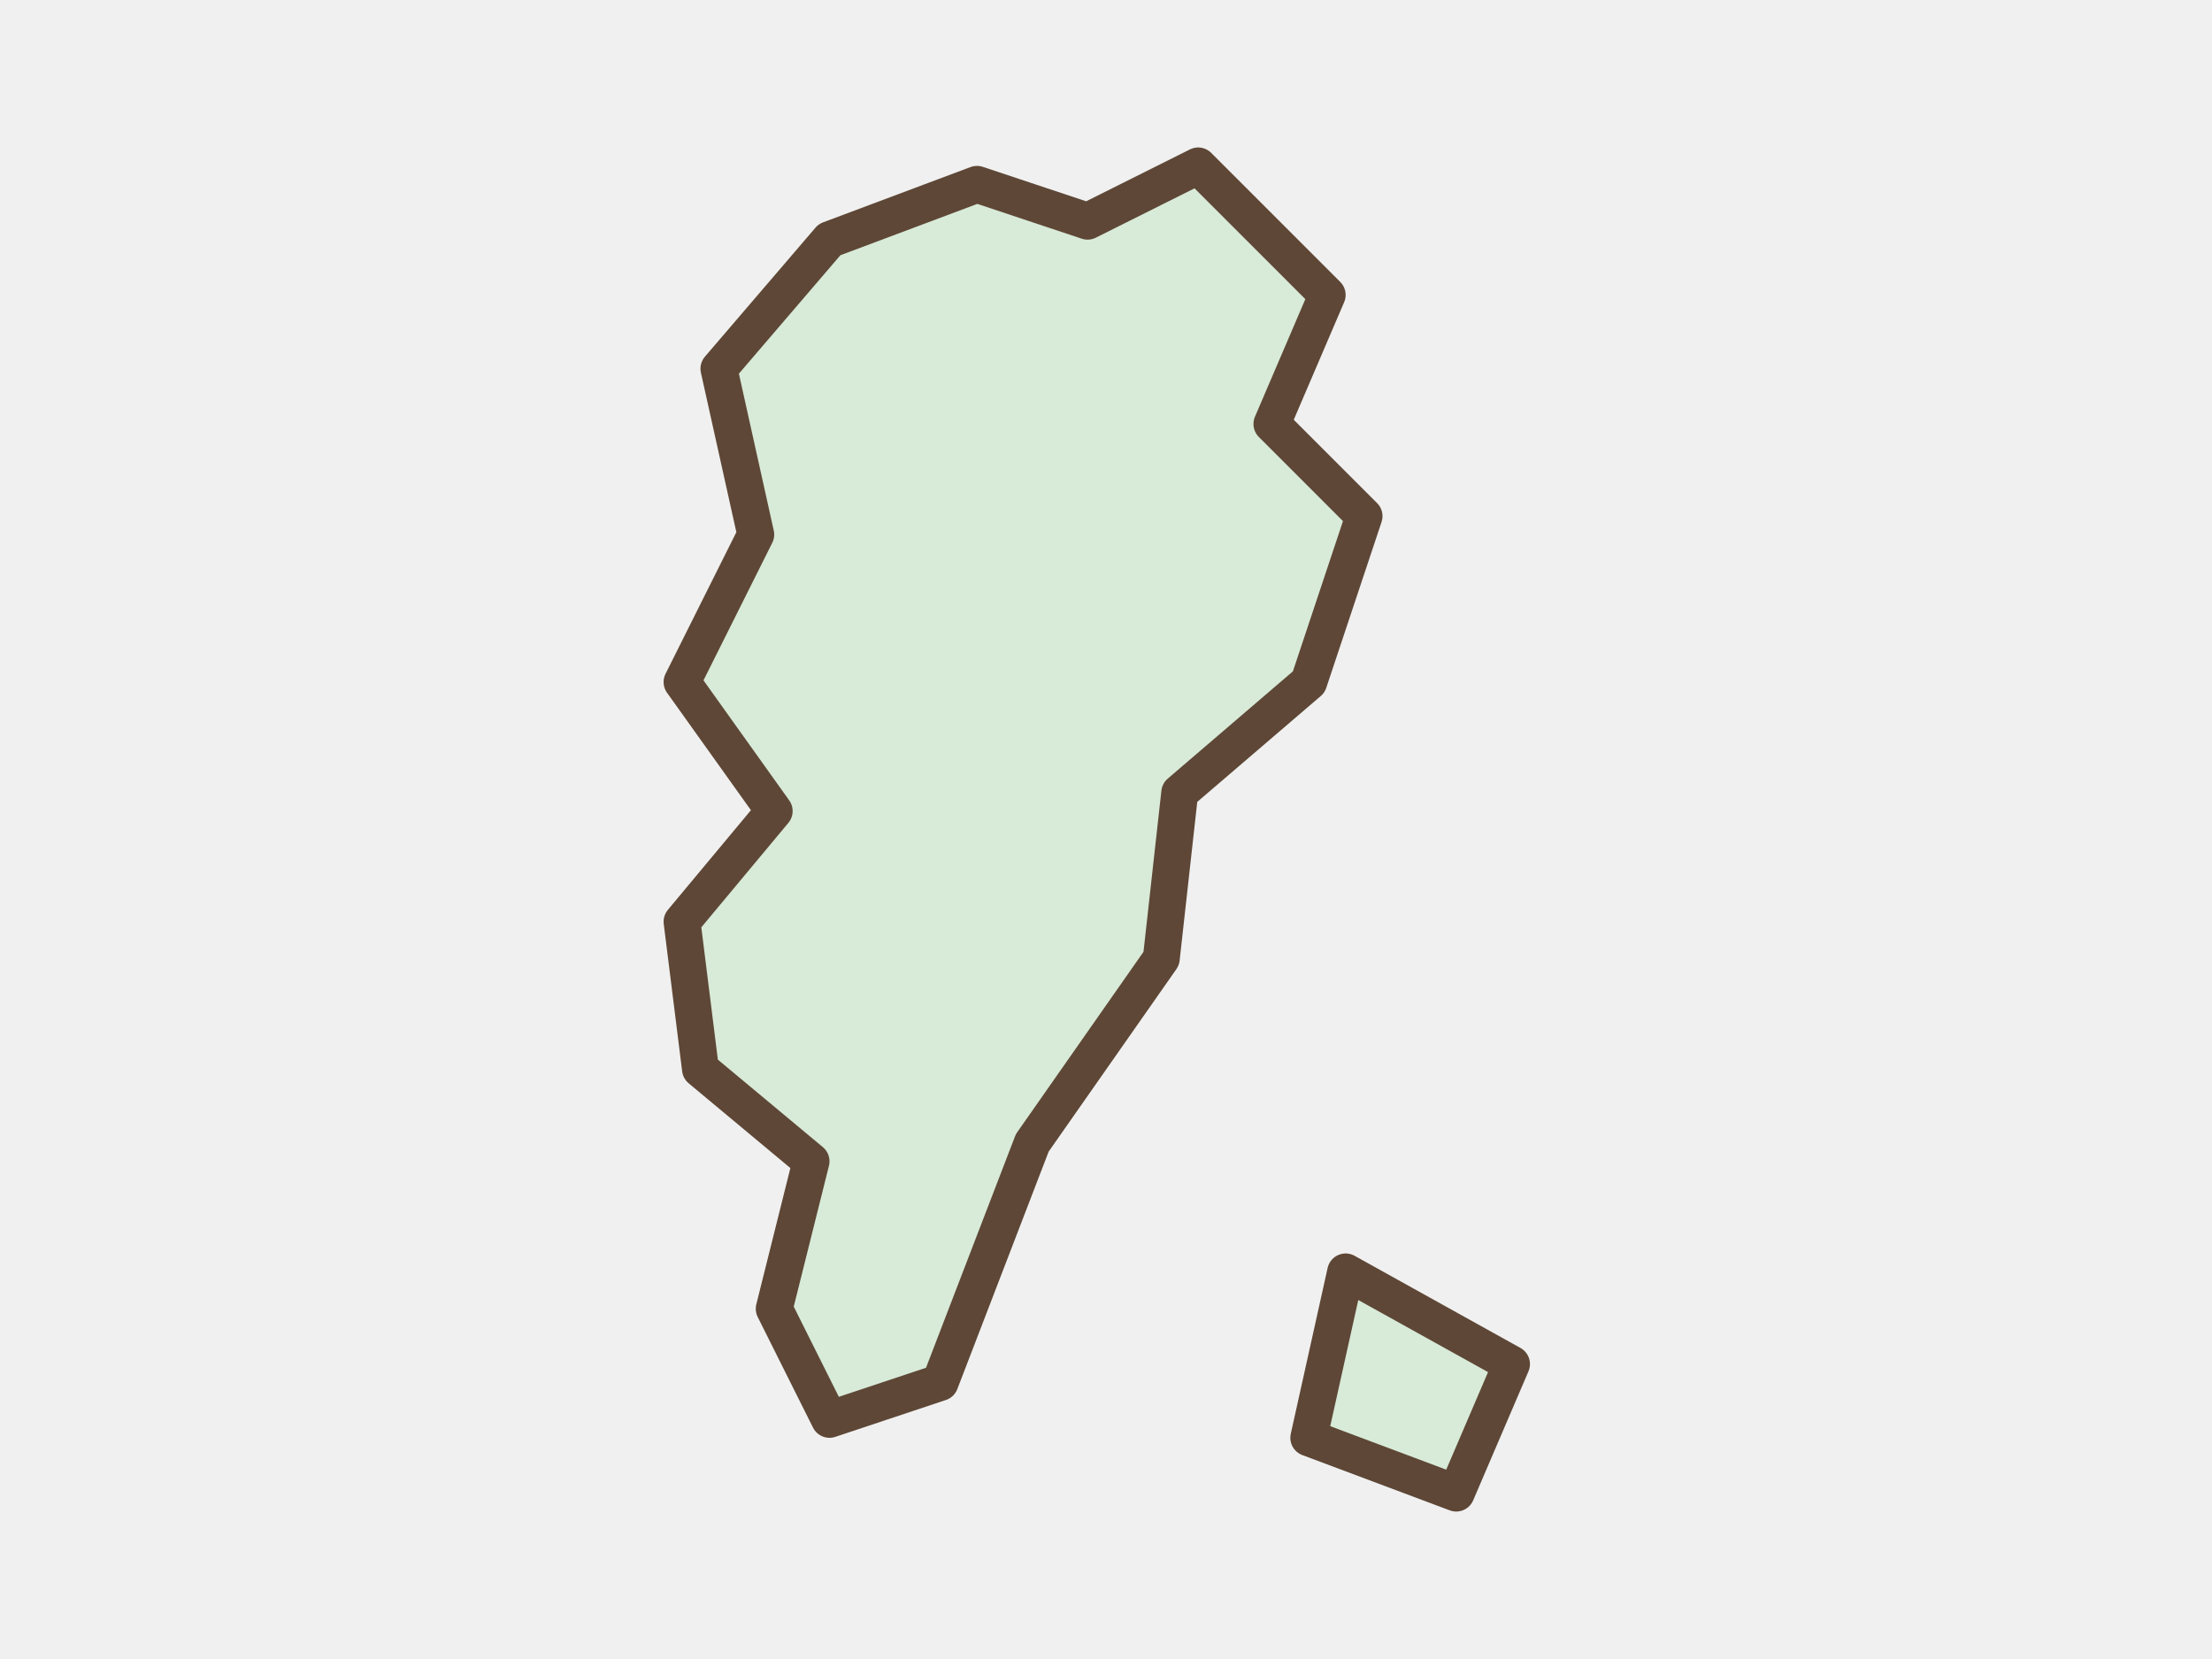
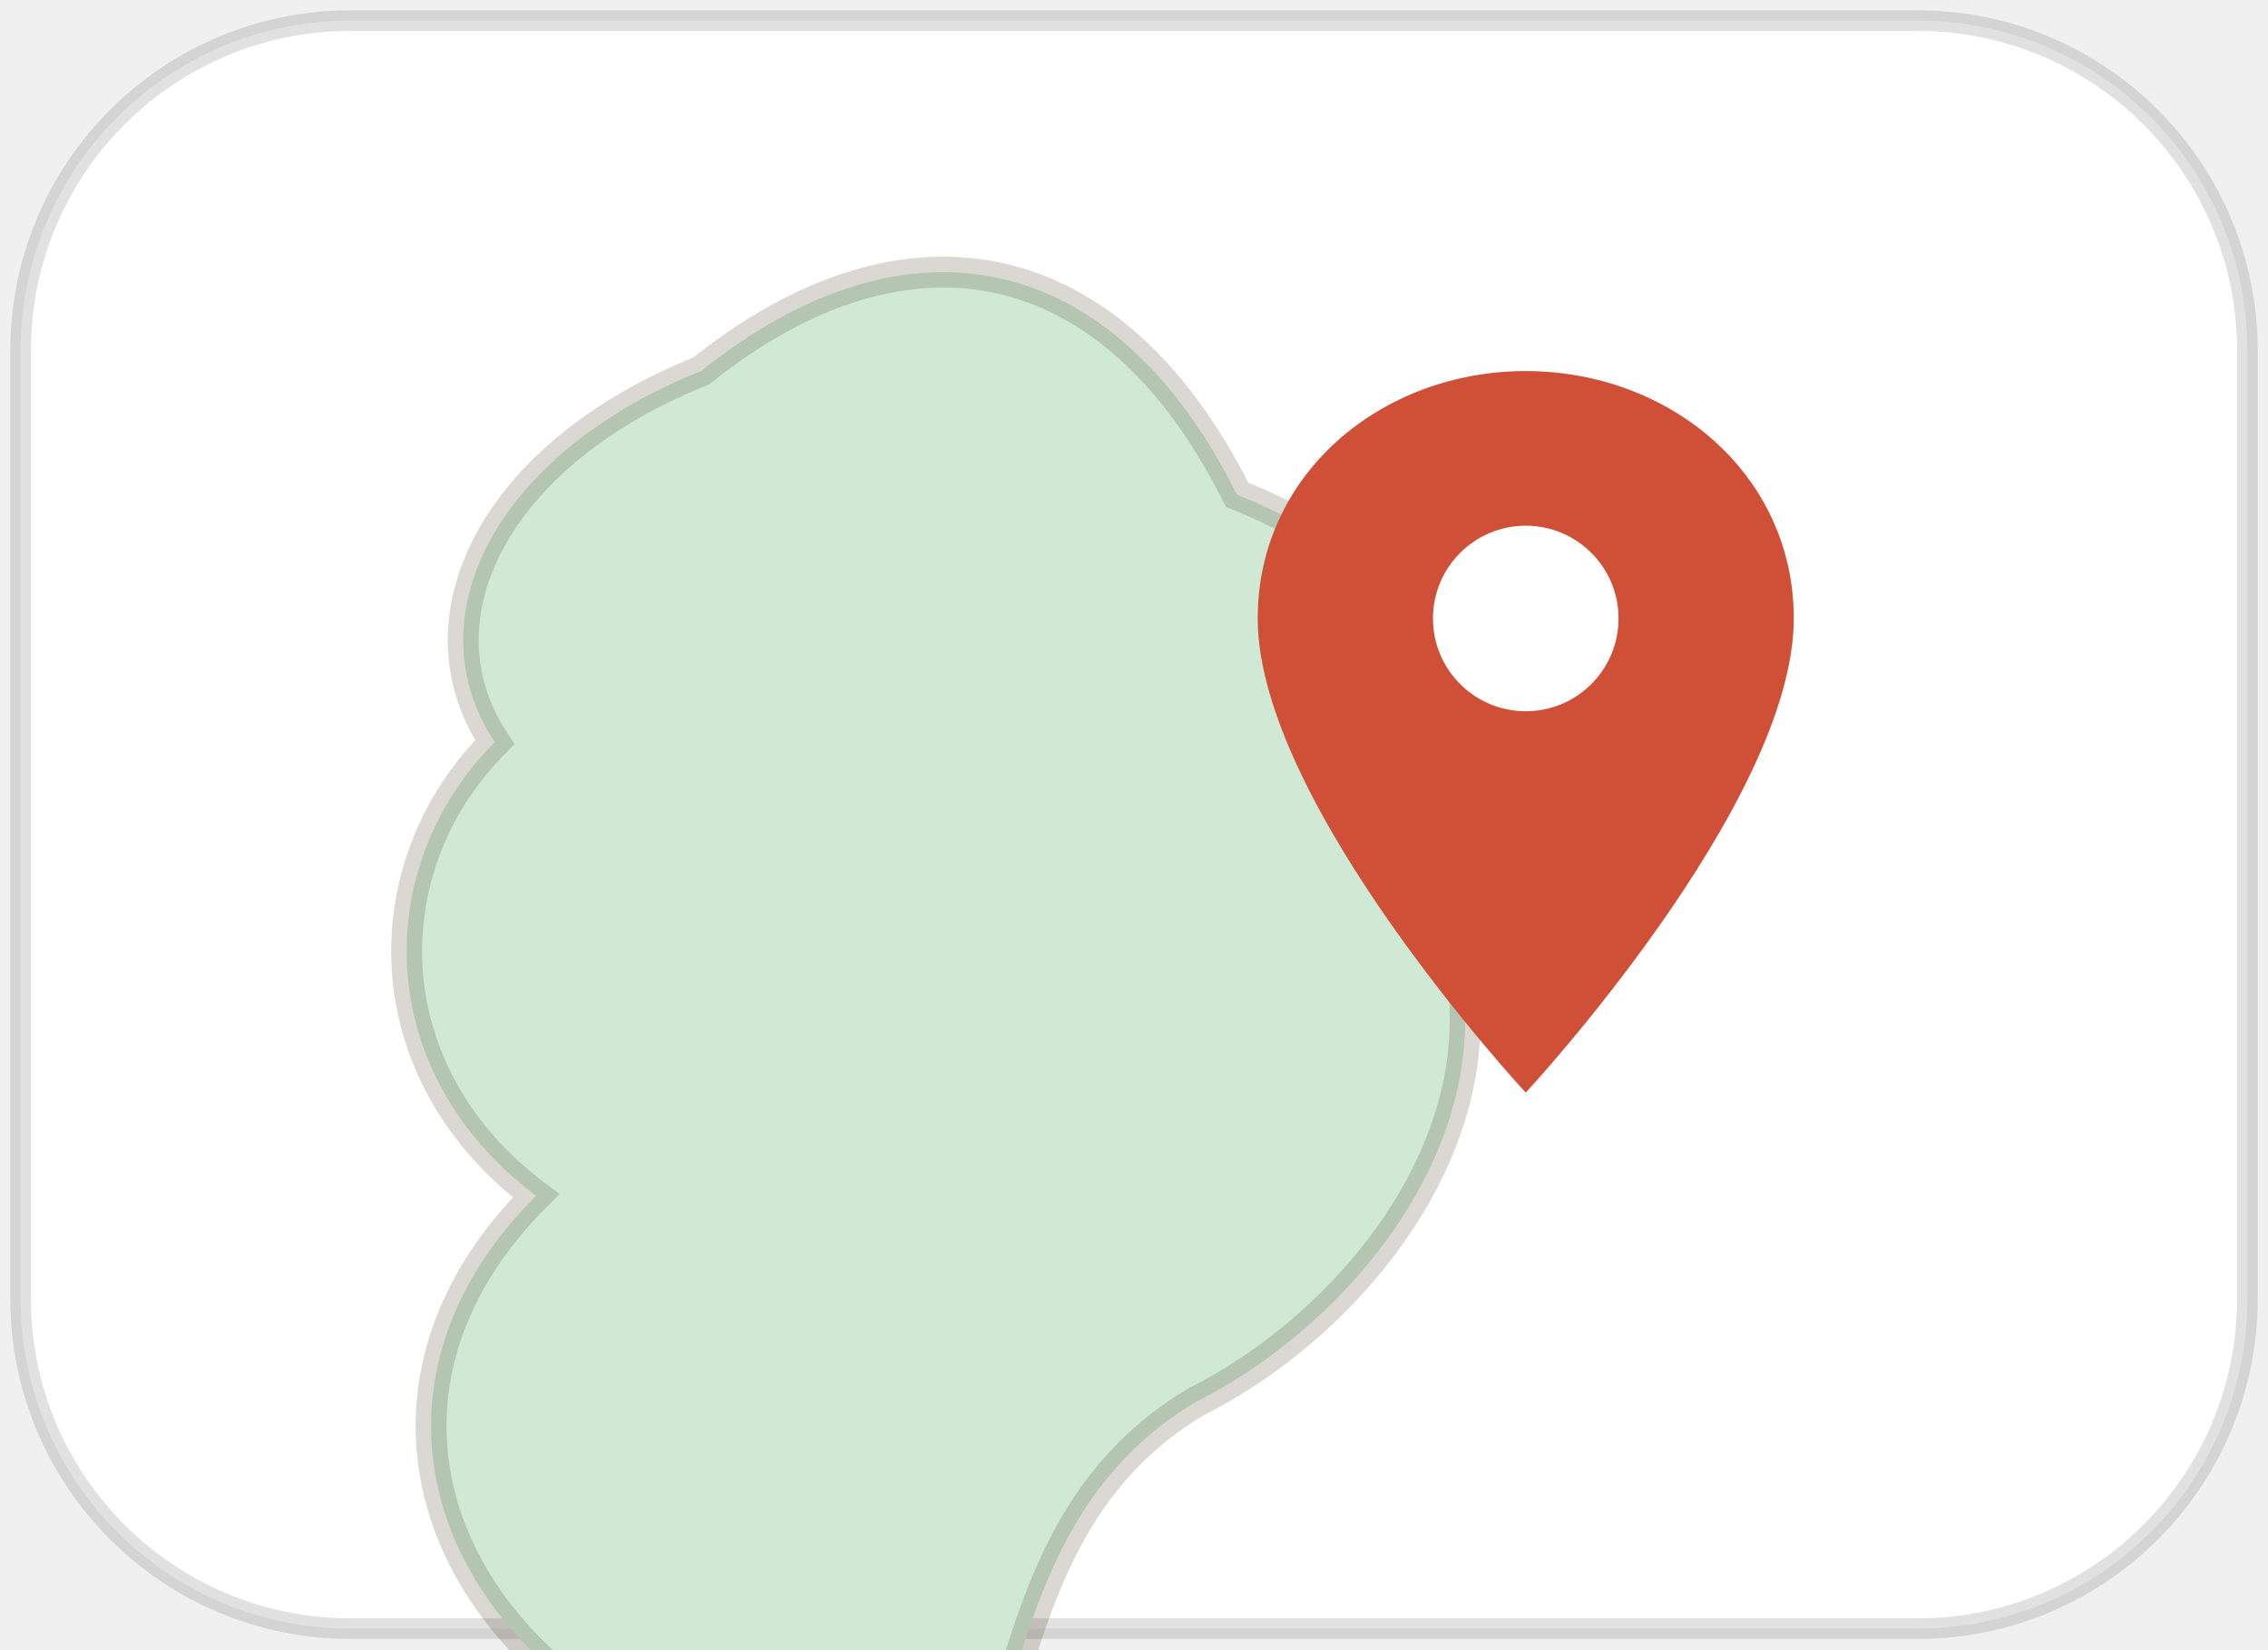
- <svg xmlns="http://www.w3.org/2000/svg" viewBox="0 0 240 180" role="img" aria-label="Map outline of it">
-   <rect width="240" height="180" fill="none" />
-   <g fill="#d8ead8" stroke="#5e4736" stroke-width="4" stroke-linejoin="round" stroke-linecap="round">
-     <path d="M130 18 L144 32 L138 46 L148 56 L142 74 L128 86 L126 104 L112 124 L102 150 L90 154 L84 142 L88 126 L76 116 L74 100 L84 88 L74 74 L82 58 L78 40 L90 26 L106 20 L118 24 Z M146 138 L164 148 L158 162 L142 156 Z" />
-   </g>
+ <svg xmlns="http://www.w3.org/2000/svg" viewBox="0 0 110 80">
+   <rect x="1" y="1" width="108" height="78" rx="16" fill="white" stroke="rgba(0,0,0,.12)" />
+   <path d="M34 18 C44 10,54 12,60 24 C70 28,74 36,70 44 C74 54,66 64,58 68 C48 74,50 86,44 94 C34 98,26 92,28 82 C20 76,18 66,26 58 C18 52,18 42,24 36 C20 30,24 22,34 18 Z" fill="#cfe9d5" stroke="rgba(60,40,20,.18)" stroke-width="1.5" />
+   <path d="M74 18c7 0 13 5 13 12 0 9-13 23-13 23S61 39 61 30c0-7 6-12 13-12z" fill="#d04f37" />
+   <circle cx="74" cy="30" r="4.5" fill="white" />
</svg>
